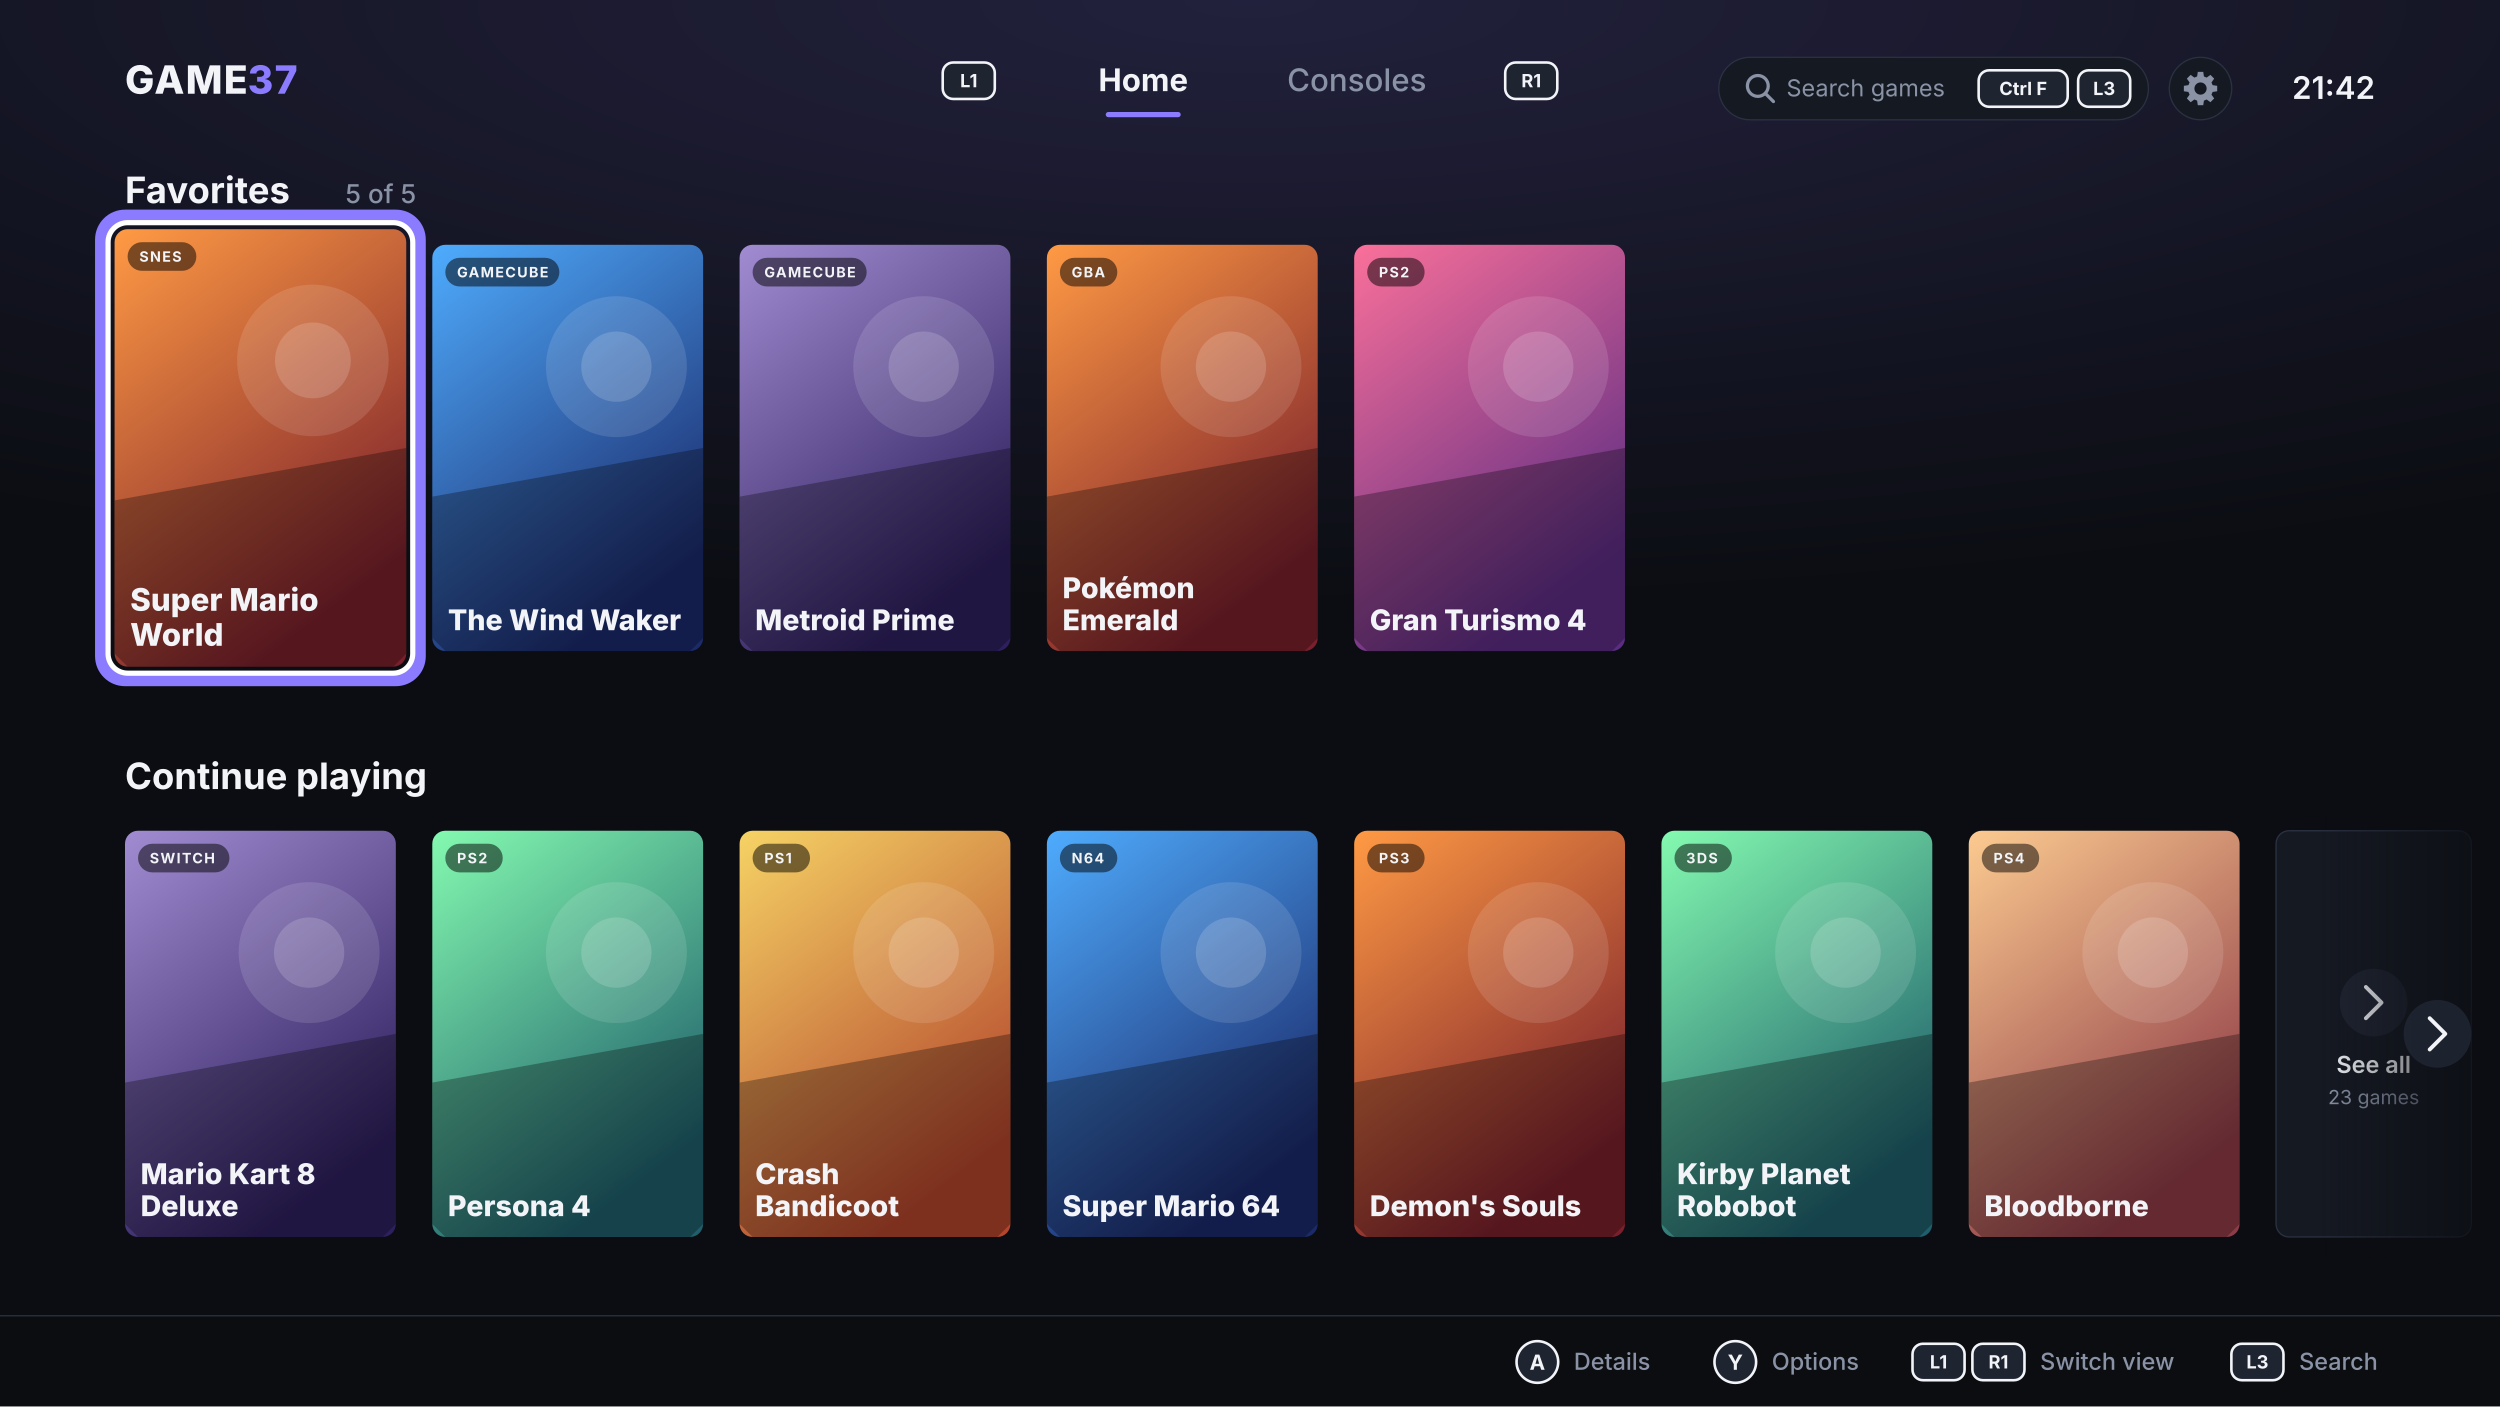
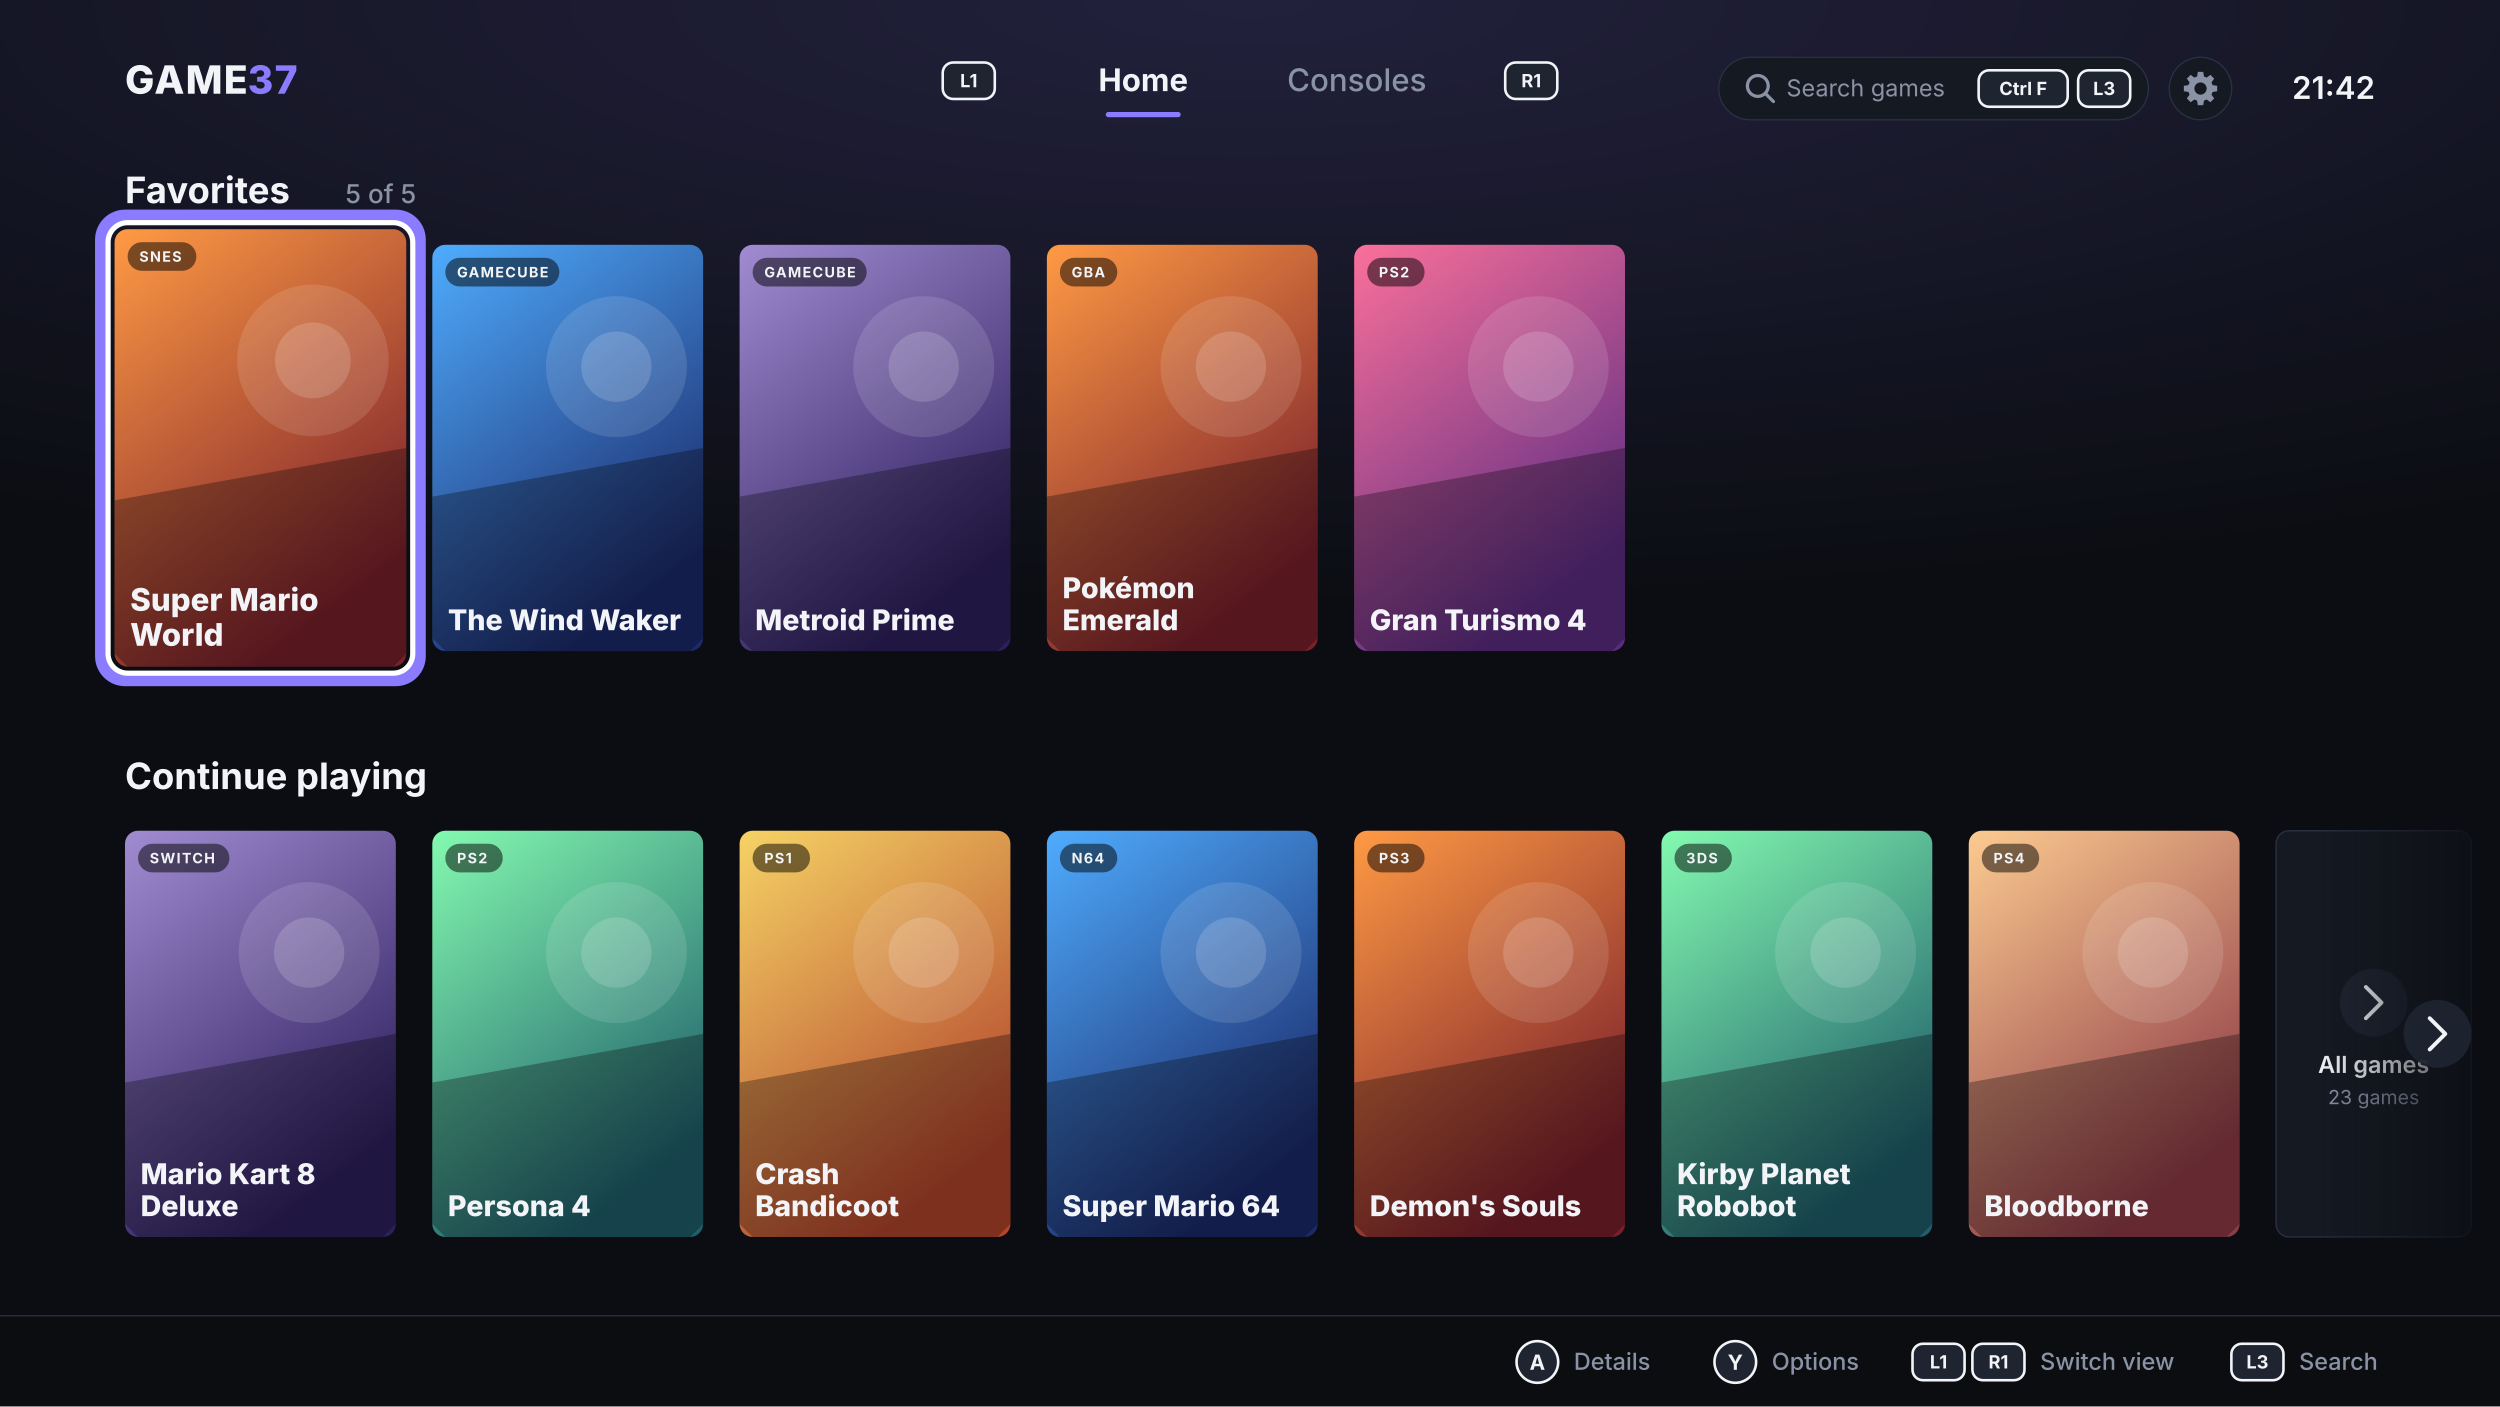
<svg xmlns="http://www.w3.org/2000/svg" width="1920" height="1080" viewBox="0 0 1920 1080">
  <defs>
    <radialGradient id="rg1" cx="0.5" cy="0" r="0.9">
      <stop offset="0" stop-color="#8B7BFF" stop-opacity="0.18" />
      <stop offset="1" stop-color="#8B7BFF" stop-opacity="0" />
    </radialGradient>
    <linearGradient id="lg2" x1="0" y1="0" x2="0.5" y2="1">
      <stop offset="0" stop-color="#FF9A44" stop-opacity="1" />
      <stop offset="1" stop-color="#7A1F2B" stop-opacity="1" />
    </linearGradient>
    <linearGradient id="lg3" x1="0" y1="0" x2="0.5" y2="1">
      <stop offset="0" stop-color="#4FACFE" stop-opacity="1" />
      <stop offset="1" stop-color="#1B2A6B" stop-opacity="1" />
    </linearGradient>
    <linearGradient id="lg4" x1="0" y1="0" x2="0.5" y2="1">
      <stop offset="0" stop-color="#A18CD1" stop-opacity="1" />
      <stop offset="1" stop-color="#2E1F5E" stop-opacity="1" />
    </linearGradient>
    <linearGradient id="lg5" x1="0" y1="0" x2="0.5" y2="1">
      <stop offset="0" stop-color="#FF9A44" stop-opacity="1" />
      <stop offset="1" stop-color="#7A1F2B" stop-opacity="1" />
    </linearGradient>
    <linearGradient id="lg6" x1="0" y1="0" x2="0.5" y2="1">
      <stop offset="0" stop-color="#FA709A" stop-opacity="1" />
      <stop offset="1" stop-color="#5B2C83" stop-opacity="1" />
    </linearGradient>
    <linearGradient id="lg7" x1="0" y1="0" x2="0.5" y2="1">
      <stop offset="0" stop-color="#A18CD1" stop-opacity="1" />
      <stop offset="1" stop-color="#2E1F5E" stop-opacity="1" />
    </linearGradient>
    <linearGradient id="lg8" x1="0" y1="0" x2="0.5" y2="1">
      <stop offset="0" stop-color="#84FAB0" stop-opacity="1" />
      <stop offset="1" stop-color="#1F5F6B" stop-opacity="1" />
    </linearGradient>
    <linearGradient id="lg9" x1="0" y1="0" x2="0.5" y2="1">
      <stop offset="0" stop-color="#F6D365" stop-opacity="1" />
      <stop offset="1" stop-color="#B3452C" stop-opacity="1" />
    </linearGradient>
    <linearGradient id="lg10" x1="0" y1="0" x2="0.5" y2="1">
      <stop offset="0" stop-color="#4FACFE" stop-opacity="1" />
      <stop offset="1" stop-color="#1B2A6B" stop-opacity="1" />
    </linearGradient>
    <linearGradient id="lg11" x1="0" y1="0" x2="0.5" y2="1">
      <stop offset="0" stop-color="#FF9A44" stop-opacity="1" />
      <stop offset="1" stop-color="#7A1F2B" stop-opacity="1" />
    </linearGradient>
    <linearGradient id="lg12" x1="0" y1="0" x2="0.5" y2="1">
      <stop offset="0" stop-color="#84FAB0" stop-opacity="1" />
      <stop offset="1" stop-color="#1F5F6B" stop-opacity="1" />
    </linearGradient>
    <linearGradient id="lg13" x1="0" y1="0" x2="0.5" y2="1">
      <stop offset="0" stop-color="#FCCB90" stop-opacity="1" />
      <stop offset="1" stop-color="#8E3B46" stop-opacity="1" />
    </linearGradient>
    <linearGradient id="lg14" x1="0" y1="0" x2="1" y2="0">
      <stop offset="0" stop-color="#0B0D12" stop-opacity="0" />
      <stop offset="1" stop-color="#0B0D12" stop-opacity="0.9" />
    </linearGradient>
  </defs>
  <rect x="0.0" y="0.0" width="1920.0" height="1080.0" rx="0" fill="#0B0D12" fill-opacity="1" />
  <rect x="0.0" y="0.0" width="1920.0" height="520.0" rx="0" fill="url(#rg1)" fill-opacity="1" />
  <text x="96" y="72" font-family="Inter, 'Helvetica Neue', Arial, sans-serif" font-size="30" font-weight="800" fill="#F2F4F8" letter-spacing="1">GAME<tspan fill="#8B7BFF">37</tspan>
  </text>
  <rect x="724.0" y="48.0" width="40.0" height="28.0" rx="8" fill="#1F2431" fill-opacity="1" stroke="#F2F4F8" stroke-width="2" />
  <text x="744.0" y="67.0" font-family="Inter, 'Helvetica Neue', Arial, sans-serif" font-size="14" font-weight="700" fill="#F2F4F8" fill-opacity="1" text-anchor="middle" letter-spacing="0">L1</text>
  <rect x="1156.0" y="48.0" width="40.0" height="28.0" rx="8" fill="#1F2431" fill-opacity="1" stroke="#F2F4F8" stroke-width="2" />
  <text x="1176.0" y="67.0" font-family="Inter, 'Helvetica Neue', Arial, sans-serif" font-size="14" font-weight="700" fill="#F2F4F8" fill-opacity="1" text-anchor="middle" letter-spacing="0">R1</text>
  <text x="878.0" y="70.0" font-family="Inter, 'Helvetica Neue', Arial, sans-serif" font-size="24" font-weight="700" fill="#F2F4F8" fill-opacity="1" text-anchor="middle" letter-spacing="0">Home</text>
  <rect x="849.2" y="86.0" width="57.6" height="4.0" rx="2" fill="#8B7BFF" fill-opacity="1" />
  <text x="1042.0" y="70.0" font-family="Inter, 'Helvetica Neue', Arial, sans-serif" font-size="24" font-weight="500" fill="#8A93A6" fill-opacity="1" text-anchor="middle" letter-spacing="0">Consoles</text>
  <rect x="1320.0" y="44.0" width="330.0" height="48.0" rx="24" fill="#151922" fill-opacity="1" stroke="#2A3142" stroke-width="1" />
  <circle cx="1350.0" cy="66.0" r="8.0" fill="none" fill-opacity="1" stroke="#8A93A6" stroke-width="2.5" />
  <line x1="1356" y1="72" x2="1362" y2="78" stroke="#8A93A6" stroke-width="2.5" stroke-linecap="round" />
  <text x="1372.0" y="74.0" font-family="Inter, 'Helvetica Neue', Arial, sans-serif" font-size="18" font-weight="400" fill="#8A93A6" fill-opacity="1" text-anchor="start" letter-spacing="0">Search games</text>
  <rect x="1596.0" y="54.0" width="40.0" height="28.0" rx="8" fill="#1F2431" fill-opacity="1" stroke="#F2F4F8" stroke-width="2" />
  <text x="1616.0" y="73.0" font-family="Inter, 'Helvetica Neue', Arial, sans-serif" font-size="14" font-weight="700" fill="#F2F4F8" fill-opacity="1" text-anchor="middle" letter-spacing="0">L3</text>
  <rect x="1519.6" y="54.0" width="68.4" height="28.0" rx="8" fill="#1F2431" fill-opacity="1" stroke="#F2F4F8" stroke-width="2" />
  <text x="1553.8" y="73.0" font-family="Inter, 'Helvetica Neue', Arial, sans-serif" font-size="14" font-weight="700" fill="#F2F4F8" fill-opacity="1" text-anchor="middle" letter-spacing="0">Ctrl F</text>
  <circle cx="1690.0" cy="68.0" r="24.0" fill="#151922" fill-opacity="1" stroke="#2A3142" stroke-width="1" />
  <polygon points="1699.3,65.4 1702.8,65.9 1702.8,70.1 1699.3,70.6 1698.4,72.7 1700.5,75.6 1697.6,78.5 1694.7,76.4 1692.6,77.3 1692.1,80.8 1687.9,80.8 1687.4,77.3 1685.3,76.4 1682.4,78.5 1679.5,75.6 1681.6,72.7 1680.7,70.6 1677.2,70.1 1677.2,65.9 1680.7,65.4 1681.6,63.3 1679.5,60.4 1682.4,57.5 1685.3,59.6 1687.4,58.7 1687.9,55.2 1692.1,55.2 1692.6,58.7 1694.7,59.6 1697.6,57.5 1700.5,60.4 1698.4,63.3" fill="#8A93A6" />
  <circle cx="1690.0" cy="68.0" r="4.7" fill="#151922" fill-opacity="1" />
  <text x="1824.0" y="76.0" font-family="Inter, 'Helvetica Neue', Arial, sans-serif" font-size="24" font-weight="600" fill="#F2F4F8" fill-opacity="1" text-anchor="end" letter-spacing="0">21:42</text>
  <rect x="78.0" y="166.0" width="244.0" height="356.0" rx="18" fill="none" fill-opacity="0.4" stroke="#8B7BFF" stroke-width="10" />
  <rect x="83.0" y="171.0" width="234.0" height="346.0" rx="15" fill="none" fill-opacity="1" stroke="#FFFFFF" stroke-width="4" />
  <rect x="88.0" y="176.0" width="224.0" height="336.0" rx="10" fill="url(#lg2)" fill-opacity="1" />
  <circle cx="240.3" cy="276.8" r="58.2" fill="#FFFFFF" fill-opacity="0.12" />
  <circle cx="240.3" cy="276.8" r="29.1" fill="#FFFFFF" fill-opacity="0.16" />
  <polygon points="88.0,384.3 312.0,344.0 312.0,502.0 302.0,512.0 98.0,512.0 88.0,502.0" fill="#000000" fill-opacity=".3" />
  <text x="100.0" y="469.1" font-family="Inter, 'Helvetica Neue', Arial, sans-serif" font-size="24" font-weight="800" fill="#F2F4F8" fill-opacity="1" text-anchor="start" letter-spacing="0">Super Mario</text>
  <text x="100.0" y="496.0" font-family="Inter, 'Helvetica Neue', Arial, sans-serif" font-size="24" font-weight="800" fill="#F2F4F8" fill-opacity="1" text-anchor="start" letter-spacing="0">World</text>
  <rect x="98.0" y="186.0" width="52.8" height="22.0" rx="11" fill="#000000" fill-opacity="0.5" />
  <text x="107.0" y="201.0" font-family="Inter, 'Helvetica Neue', Arial, sans-serif" font-size="11" font-weight="700" fill="#F2F4F8" fill-opacity="1" text-anchor="start" letter-spacing="1">SNES</text>
  <rect x="332.0" y="188.0" width="208.0" height="312.0" rx="10" fill="url(#lg3)" fill-opacity="1" />
  <circle cx="473.4" cy="281.6" r="54.1" fill="#FFFFFF" fill-opacity="0.12" />
  <circle cx="473.4" cy="281.6" r="27.0" fill="#FFFFFF" fill-opacity="0.16" />
  <polygon points="332.0,381.4 540.0,344.0 540.0,490.0 530.0,500.0 342.0,500.0 332.0,490.0" fill="#000000" fill-opacity=".3" />
  <text x="344.0" y="484.0" font-family="Inter, 'Helvetica Neue', Arial, sans-serif" font-size="22" font-weight="800" fill="#F2F4F8" fill-opacity="1" text-anchor="start" letter-spacing="0">The Wind Waker</text>
  <rect x="342.0" y="198.0" width="87.6" height="22.0" rx="11" fill="#000000" fill-opacity="0.5" />
  <text x="351.0" y="213.0" font-family="Inter, 'Helvetica Neue', Arial, sans-serif" font-size="11" font-weight="700" fill="#F2F4F8" fill-opacity="1" text-anchor="start" letter-spacing="1">GAMECUBE</text>
  <rect x="568.0" y="188.0" width="208.0" height="312.0" rx="10" fill="url(#lg4)" fill-opacity="1" />
  <circle cx="709.4" cy="281.6" r="54.1" fill="#FFFFFF" fill-opacity="0.12" />
  <circle cx="709.4" cy="281.6" r="27.0" fill="#FFFFFF" fill-opacity="0.16" />
  <polygon points="568.0,381.4 776.0,344.0 776.0,490.0 766.0,500.0 578.0,500.0 568.0,490.0" fill="#000000" fill-opacity=".3" />
  <text x="580.0" y="484.0" font-family="Inter, 'Helvetica Neue', Arial, sans-serif" font-size="22" font-weight="800" fill="#F2F4F8" fill-opacity="1" text-anchor="start" letter-spacing="0">Metroid Prime</text>
  <rect x="578.0" y="198.0" width="87.6" height="22.0" rx="11" fill="#000000" fill-opacity="0.5" />
  <text x="587.0" y="213.0" font-family="Inter, 'Helvetica Neue', Arial, sans-serif" font-size="11" font-weight="700" fill="#F2F4F8" fill-opacity="1" text-anchor="start" letter-spacing="1">GAMECUBE</text>
  <rect x="804.0" y="188.0" width="208.0" height="312.0" rx="10" fill="url(#lg5)" fill-opacity="1" />
  <circle cx="945.4" cy="281.6" r="54.1" fill="#FFFFFF" fill-opacity="0.12" />
  <circle cx="945.4" cy="281.6" r="27.0" fill="#FFFFFF" fill-opacity="0.16" />
  <polygon points="804.0,381.4 1012.0,344.0 1012.0,490.0 1002.0,500.0 814.0,500.0 804.0,490.0" fill="#000000" fill-opacity=".3" />
  <text x="816.0" y="459.4" font-family="Inter, 'Helvetica Neue', Arial, sans-serif" font-size="22" font-weight="800" fill="#F2F4F8" fill-opacity="1" text-anchor="start" letter-spacing="0">Pokémon</text>
  <text x="816.0" y="484.0" font-family="Inter, 'Helvetica Neue', Arial, sans-serif" font-size="22" font-weight="800" fill="#F2F4F8" fill-opacity="1" text-anchor="start" letter-spacing="0">Emerald</text>
  <rect x="814.0" y="198.0" width="44.1" height="22.0" rx="11" fill="#000000" fill-opacity="0.5" />
  <text x="823.0" y="213.0" font-family="Inter, 'Helvetica Neue', Arial, sans-serif" font-size="11" font-weight="700" fill="#F2F4F8" fill-opacity="1" text-anchor="start" letter-spacing="1">GBA</text>
  <rect x="1040.0" y="188.0" width="208.0" height="312.0" rx="10" fill="url(#lg6)" fill-opacity="1" />
  <circle cx="1181.4" cy="281.6" r="54.1" fill="#FFFFFF" fill-opacity="0.12" />
  <circle cx="1181.4" cy="281.6" r="27.0" fill="#FFFFFF" fill-opacity="0.16" />
  <polygon points="1040.0,381.4 1248.0,344.0 1248.0,490.0 1238.0,500.0 1050.0,500.0 1040.0,490.0" fill="#000000" fill-opacity=".3" />
  <text x="1052.0" y="484.0" font-family="Inter, 'Helvetica Neue', Arial, sans-serif" font-size="22" font-weight="800" fill="#F2F4F8" fill-opacity="1" text-anchor="start" letter-spacing="0">Gran Turismo 4</text>
  <rect x="1050.0" y="198.0" width="44.1" height="22.0" rx="11" fill="#000000" fill-opacity="0.5" />
  <text x="1059.0" y="213.0" font-family="Inter, 'Helvetica Neue', Arial, sans-serif" font-size="11" font-weight="700" fill="#F2F4F8" fill-opacity="1" text-anchor="start" letter-spacing="1">PS2</text>
  <rect x="96.0" y="638.0" width="208.0" height="312.0" rx="10" fill="url(#lg7)" fill-opacity="1" />
  <circle cx="237.4" cy="731.6" r="54.1" fill="#FFFFFF" fill-opacity="0.12" />
  <circle cx="237.4" cy="731.6" r="27.0" fill="#FFFFFF" fill-opacity="0.16" />
  <polygon points="96.0,831.4 304.0,794.0 304.0,940.0 294.0,950.0 106.0,950.0 96.0,940.0" fill="#000000" fill-opacity=".3" />
  <text x="108.0" y="909.4" font-family="Inter, 'Helvetica Neue', Arial, sans-serif" font-size="22" font-weight="800" fill="#F2F4F8" fill-opacity="1" text-anchor="start" letter-spacing="0">Mario Kart 8</text>
  <text x="108.0" y="934.0" font-family="Inter, 'Helvetica Neue', Arial, sans-serif" font-size="22" font-weight="800" fill="#F2F4F8" fill-opacity="1" text-anchor="start" letter-spacing="0">Deluxe</text>
  <rect x="106.0" y="648.0" width="70.2" height="22.0" rx="11" fill="#000000" fill-opacity="0.5" />
  <text x="115.0" y="663.0" font-family="Inter, 'Helvetica Neue', Arial, sans-serif" font-size="11" font-weight="700" fill="#F2F4F8" fill-opacity="1" text-anchor="start" letter-spacing="1">SWITCH</text>
  <rect x="332.0" y="638.0" width="208.0" height="312.0" rx="10" fill="url(#lg8)" fill-opacity="1" />
  <circle cx="473.4" cy="731.6" r="54.1" fill="#FFFFFF" fill-opacity="0.12" />
  <circle cx="473.4" cy="731.6" r="27.0" fill="#FFFFFF" fill-opacity="0.16" />
  <polygon points="332.0,831.4 540.0,794.0 540.0,940.0 530.0,950.0 342.0,950.0 332.0,940.0" fill="#000000" fill-opacity=".3" />
  <text x="344.0" y="934.0" font-family="Inter, 'Helvetica Neue', Arial, sans-serif" font-size="22" font-weight="800" fill="#F2F4F8" fill-opacity="1" text-anchor="start" letter-spacing="0">Persona 4</text>
  <rect x="342.0" y="648.0" width="44.1" height="22.0" rx="11" fill="#000000" fill-opacity="0.5" />
  <text x="351.0" y="663.0" font-family="Inter, 'Helvetica Neue', Arial, sans-serif" font-size="11" font-weight="700" fill="#F2F4F8" fill-opacity="1" text-anchor="start" letter-spacing="1">PS2</text>
  <rect x="568.0" y="638.0" width="208.0" height="312.0" rx="10" fill="url(#lg9)" fill-opacity="1" />
  <circle cx="709.4" cy="731.6" r="54.1" fill="#FFFFFF" fill-opacity="0.12" />
  <circle cx="709.4" cy="731.6" r="27.0" fill="#FFFFFF" fill-opacity="0.16" />
  <polygon points="568.0,831.4 776.0,794.0 776.0,940.0 766.0,950.0 578.0,950.0 568.0,940.0" fill="#000000" fill-opacity=".3" />
  <text x="580.0" y="909.4" font-family="Inter, 'Helvetica Neue', Arial, sans-serif" font-size="22" font-weight="800" fill="#F2F4F8" fill-opacity="1" text-anchor="start" letter-spacing="0">Crash</text>
  <text x="580.0" y="934.0" font-family="Inter, 'Helvetica Neue', Arial, sans-serif" font-size="22" font-weight="800" fill="#F2F4F8" fill-opacity="1" text-anchor="start" letter-spacing="0">Bandicoot</text>
  <rect x="578.0" y="648.0" width="44.1" height="22.0" rx="11" fill="#000000" fill-opacity="0.5" />
  <text x="587.0" y="663.0" font-family="Inter, 'Helvetica Neue', Arial, sans-serif" font-size="11" font-weight="700" fill="#F2F4F8" fill-opacity="1" text-anchor="start" letter-spacing="1">PS1</text>
  <rect x="804.0" y="638.0" width="208.0" height="312.0" rx="10" fill="url(#lg10)" fill-opacity="1" />
  <circle cx="945.4" cy="731.6" r="54.1" fill="#FFFFFF" fill-opacity="0.12" />
  <circle cx="945.4" cy="731.6" r="27.0" fill="#FFFFFF" fill-opacity="0.16" />
  <polygon points="804.0,831.4 1012.0,794.0 1012.0,940.0 1002.0,950.0 814.0,950.0 804.0,940.0" fill="#000000" fill-opacity=".3" />
  <text x="816.0" y="934.0" font-family="Inter, 'Helvetica Neue', Arial, sans-serif" font-size="22" font-weight="800" fill="#F2F4F8" fill-opacity="1" text-anchor="start" letter-spacing="0">Super Mario 64</text>
  <rect x="814.0" y="648.0" width="44.1" height="22.0" rx="11" fill="#000000" fill-opacity="0.5" />
  <text x="823.0" y="663.0" font-family="Inter, 'Helvetica Neue', Arial, sans-serif" font-size="11" font-weight="700" fill="#F2F4F8" fill-opacity="1" text-anchor="start" letter-spacing="1">N64</text>
  <rect x="1040.0" y="638.0" width="208.0" height="312.0" rx="10" fill="url(#lg11)" fill-opacity="1" />
  <circle cx="1181.4" cy="731.6" r="54.1" fill="#FFFFFF" fill-opacity="0.12" />
  <circle cx="1181.4" cy="731.6" r="27.0" fill="#FFFFFF" fill-opacity="0.16" />
  <polygon points="1040.0,831.4 1248.0,794.0 1248.0,940.0 1238.0,950.0 1050.0,950.0 1040.0,940.0" fill="#000000" fill-opacity=".3" />
  <text x="1052.0" y="934.0" font-family="Inter, 'Helvetica Neue', Arial, sans-serif" font-size="22" font-weight="800" fill="#F2F4F8" fill-opacity="1" text-anchor="start" letter-spacing="0">Demon's Souls</text>
  <rect x="1050.0" y="648.0" width="44.1" height="22.0" rx="11" fill="#000000" fill-opacity="0.5" />
  <text x="1059.0" y="663.0" font-family="Inter, 'Helvetica Neue', Arial, sans-serif" font-size="11" font-weight="700" fill="#F2F4F8" fill-opacity="1" text-anchor="start" letter-spacing="1">PS3</text>
  <rect x="1276.0" y="638.0" width="208.0" height="312.0" rx="10" fill="url(#lg12)" fill-opacity="1" />
  <circle cx="1417.4" cy="731.6" r="54.1" fill="#FFFFFF" fill-opacity="0.12" />
  <circle cx="1417.4" cy="731.6" r="27.0" fill="#FFFFFF" fill-opacity="0.16" />
  <polygon points="1276.0,831.4 1484.0,794.0 1484.0,940.0 1474.0,950.0 1286.0,950.0 1276.0,940.0" fill="#000000" fill-opacity=".3" />
  <text x="1288.0" y="909.4" font-family="Inter, 'Helvetica Neue', Arial, sans-serif" font-size="22" font-weight="800" fill="#F2F4F8" fill-opacity="1" text-anchor="start" letter-spacing="0">Kirby Planet</text>
  <text x="1288.0" y="934.0" font-family="Inter, 'Helvetica Neue', Arial, sans-serif" font-size="22" font-weight="800" fill="#F2F4F8" fill-opacity="1" text-anchor="start" letter-spacing="0">Robobot</text>
  <rect x="1286.0" y="648.0" width="44.1" height="22.0" rx="11" fill="#000000" fill-opacity="0.5" />
  <text x="1295.0" y="663.0" font-family="Inter, 'Helvetica Neue', Arial, sans-serif" font-size="11" font-weight="700" fill="#F2F4F8" fill-opacity="1" text-anchor="start" letter-spacing="1">3DS</text>
  <rect x="1512.0" y="638.0" width="208.0" height="312.0" rx="10" fill="url(#lg13)" fill-opacity="1" />
  <circle cx="1653.4" cy="731.6" r="54.1" fill="#FFFFFF" fill-opacity="0.12" />
  <circle cx="1653.4" cy="731.6" r="27.0" fill="#FFFFFF" fill-opacity="0.16" />
  <polygon points="1512.0,831.4 1720.0,794.0 1720.0,940.0 1710.0,950.0 1522.0,950.0 1512.0,940.0" fill="#000000" fill-opacity=".3" />
  <text x="1524.0" y="934.0" font-family="Inter, 'Helvetica Neue', Arial, sans-serif" font-size="22" font-weight="800" fill="#F2F4F8" fill-opacity="1" text-anchor="start" letter-spacing="0">Bloodborne</text>
  <rect x="1522.0" y="648.0" width="44.1" height="22.0" rx="11" fill="#000000" fill-opacity="0.5" />
  <text x="1531.0" y="663.0" font-family="Inter, 'Helvetica Neue', Arial, sans-serif" font-size="11" font-weight="700" fill="#F2F4F8" fill-opacity="1" text-anchor="start" letter-spacing="1">PS4</text>
  <rect x="1748.0" y="638.0" width="150.0" height="312.0" rx="10" fill="#151922" fill-opacity="1" stroke="#2A3142" stroke-width="1" />
  <circle cx="1823.0" cy="770.0" r="26.0" fill="#1F2431" fill-opacity="1" />
  <path d="M1817.0,758.0 l12,12 l-12,12" fill="none" stroke="#F2F4F8" stroke-width="3" stroke-linecap="round" stroke-linejoin="round" />
-   <text x="1823.0" y="824.0" font-family="Inter, 'Helvetica Neue', Arial, sans-serif" font-size="18" font-weight="600" fill="#F2F4F8" fill-opacity="1" text-anchor="middle" letter-spacing="0">See all</text>
+   <text x="1823.0" y="824.0" font-family="Inter, 'Helvetica Neue', Arial, sans-serif" font-size="18" font-weight="600" fill="#F2F4F8" fill-opacity="1" text-anchor="middle" letter-spacing="0">All games</text>
  <text x="1823.0" y="848.0" font-family="Inter, 'Helvetica Neue', Arial, sans-serif" font-size="15" font-weight="400" fill="#8A93A6" fill-opacity="1" text-anchor="middle" letter-spacing="0">23 games</text>
  <rect x="1780.0" y="622.0" width="140.0" height="344.0" rx="0" fill="url(#lg14)" fill-opacity="1" />
  <circle cx="1872.0" cy="794.0" r="26.0" fill="#1F2431" fill-opacity="0.92" />
  <path d="M1866.0,782.0 l12,12 l-12,12" fill="none" stroke="#F2F4F8" stroke-width="3" stroke-linecap="round" stroke-linejoin="round" />
  <text x="96.0" y="156.0" font-family="Inter, 'Helvetica Neue', Arial, sans-serif" font-size="28" font-weight="700" fill="#F2F4F8" fill-opacity="1" text-anchor="start" letter-spacing="0">Favorites</text>
  <text x="265.2" y="156.0" font-family="Inter, 'Helvetica Neue', Arial, sans-serif" font-size="20" font-weight="500" fill="#8A93A6" fill-opacity="1" text-anchor="start" letter-spacing="0">5 of 5</text>
  <text x="96.0" y="606.0" font-family="Inter, 'Helvetica Neue', Arial, sans-serif" font-size="28" font-weight="700" fill="#F2F4F8" fill-opacity="1" text-anchor="start" letter-spacing="0">Continue playing</text>
  <rect x="0.0" y="1010.0" width="1920.0" height="70.0" rx="0" fill="#0B0D12" fill-opacity="0.92" />
  <rect x="0.0" y="1010.0" width="1920.0" height="1.0" rx="0" fill="#2A3142" fill-opacity="1" />
  <text x="1765.7" y="1052.0" font-family="Inter, 'Helvetica Neue', Arial, sans-serif" font-size="18" font-weight="500" fill="#8A93A6" fill-opacity="1" text-anchor="start" letter-spacing="0">Search</text>
  <rect x="1713.7" y="1032.0" width="40.0" height="28.0" rx="8" fill="#1F2431" fill-opacity="1" stroke="#F2F4F8" stroke-width="2" />
  <text x="1733.7" y="1051.0" font-family="Inter, 'Helvetica Neue', Arial, sans-serif" font-size="14" font-weight="700" fill="#F2F4F8" fill-opacity="1" text-anchor="middle" letter-spacing="0">L3</text>
  <text x="1566.8" y="1052.0" font-family="Inter, 'Helvetica Neue', Arial, sans-serif" font-size="18" font-weight="500" fill="#8A93A6" fill-opacity="1" text-anchor="start" letter-spacing="0">Switch view</text>
  <rect x="1514.8" y="1032.0" width="40.0" height="28.0" rx="8" fill="#1F2431" fill-opacity="1" stroke="#F2F4F8" stroke-width="2" />
  <text x="1534.8" y="1051.0" font-family="Inter, 'Helvetica Neue', Arial, sans-serif" font-size="14" font-weight="700" fill="#F2F4F8" fill-opacity="1" text-anchor="middle" letter-spacing="0">R1</text>
  <rect x="1468.8" y="1032.0" width="40.0" height="28.0" rx="8" fill="#1F2431" fill-opacity="1" stroke="#F2F4F8" stroke-width="2" />
  <text x="1488.8" y="1051.0" font-family="Inter, 'Helvetica Neue', Arial, sans-serif" font-size="14" font-weight="700" fill="#F2F4F8" fill-opacity="1" text-anchor="middle" letter-spacing="0">L1</text>
  <text x="1360.7" y="1052.0" font-family="Inter, 'Helvetica Neue', Arial, sans-serif" font-size="18" font-weight="500" fill="#8A93A6" fill-opacity="1" text-anchor="start" letter-spacing="0">Options</text>
  <circle cx="1332.7" cy="1046.0" r="16.0" fill="#1F2431" fill-opacity="1" stroke="#F2F4F8" stroke-width="2" />
  <text x="1332.7" y="1052.0" font-family="Inter, 'Helvetica Neue', Arial, sans-serif" font-size="16" font-weight="700" fill="#F2F4F8" fill-opacity="1" text-anchor="middle" letter-spacing="0">Y</text>
  <text x="1208.7" y="1052.0" font-family="Inter, 'Helvetica Neue', Arial, sans-serif" font-size="18" font-weight="500" fill="#8A93A6" fill-opacity="1" text-anchor="start" letter-spacing="0">Details</text>
  <circle cx="1180.7" cy="1046.0" r="16.0" fill="#1F2431" fill-opacity="1" stroke="#F2F4F8" stroke-width="2" />
  <text x="1180.7" y="1052.0" font-family="Inter, 'Helvetica Neue', Arial, sans-serif" font-size="16" font-weight="700" fill="#F2F4F8" fill-opacity="1" text-anchor="middle" letter-spacing="0">A</text>
</svg>
